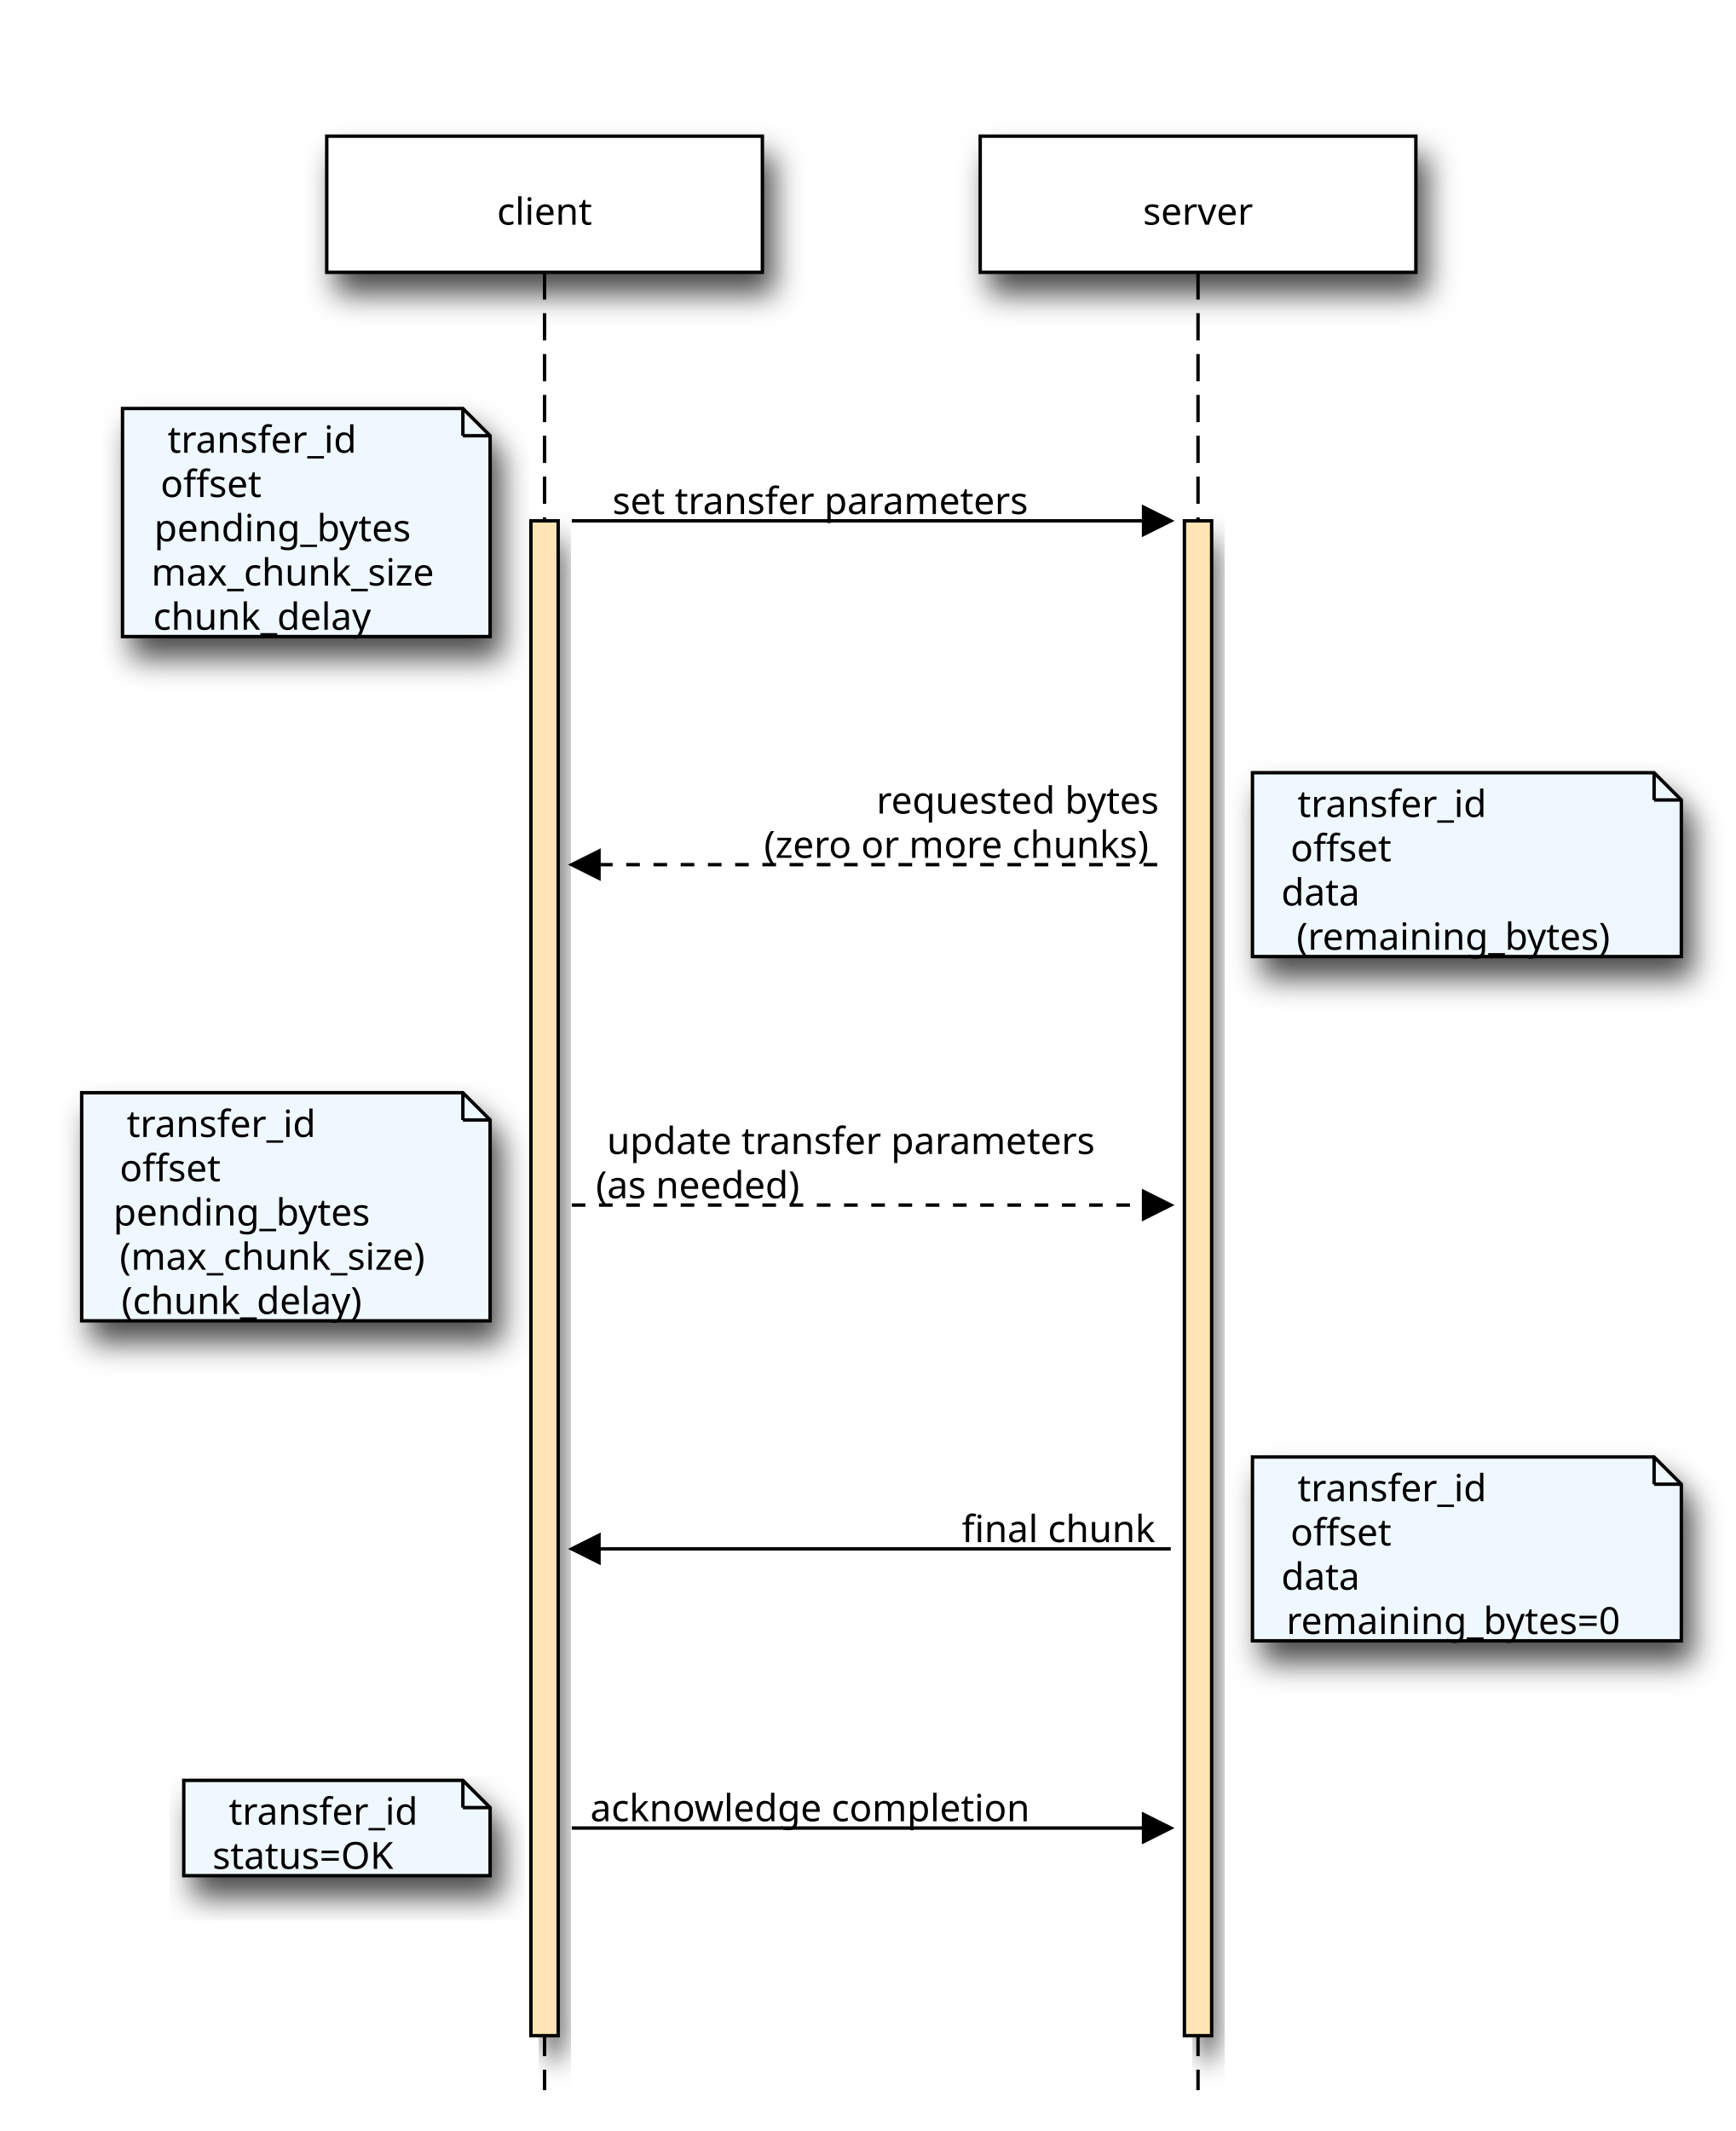
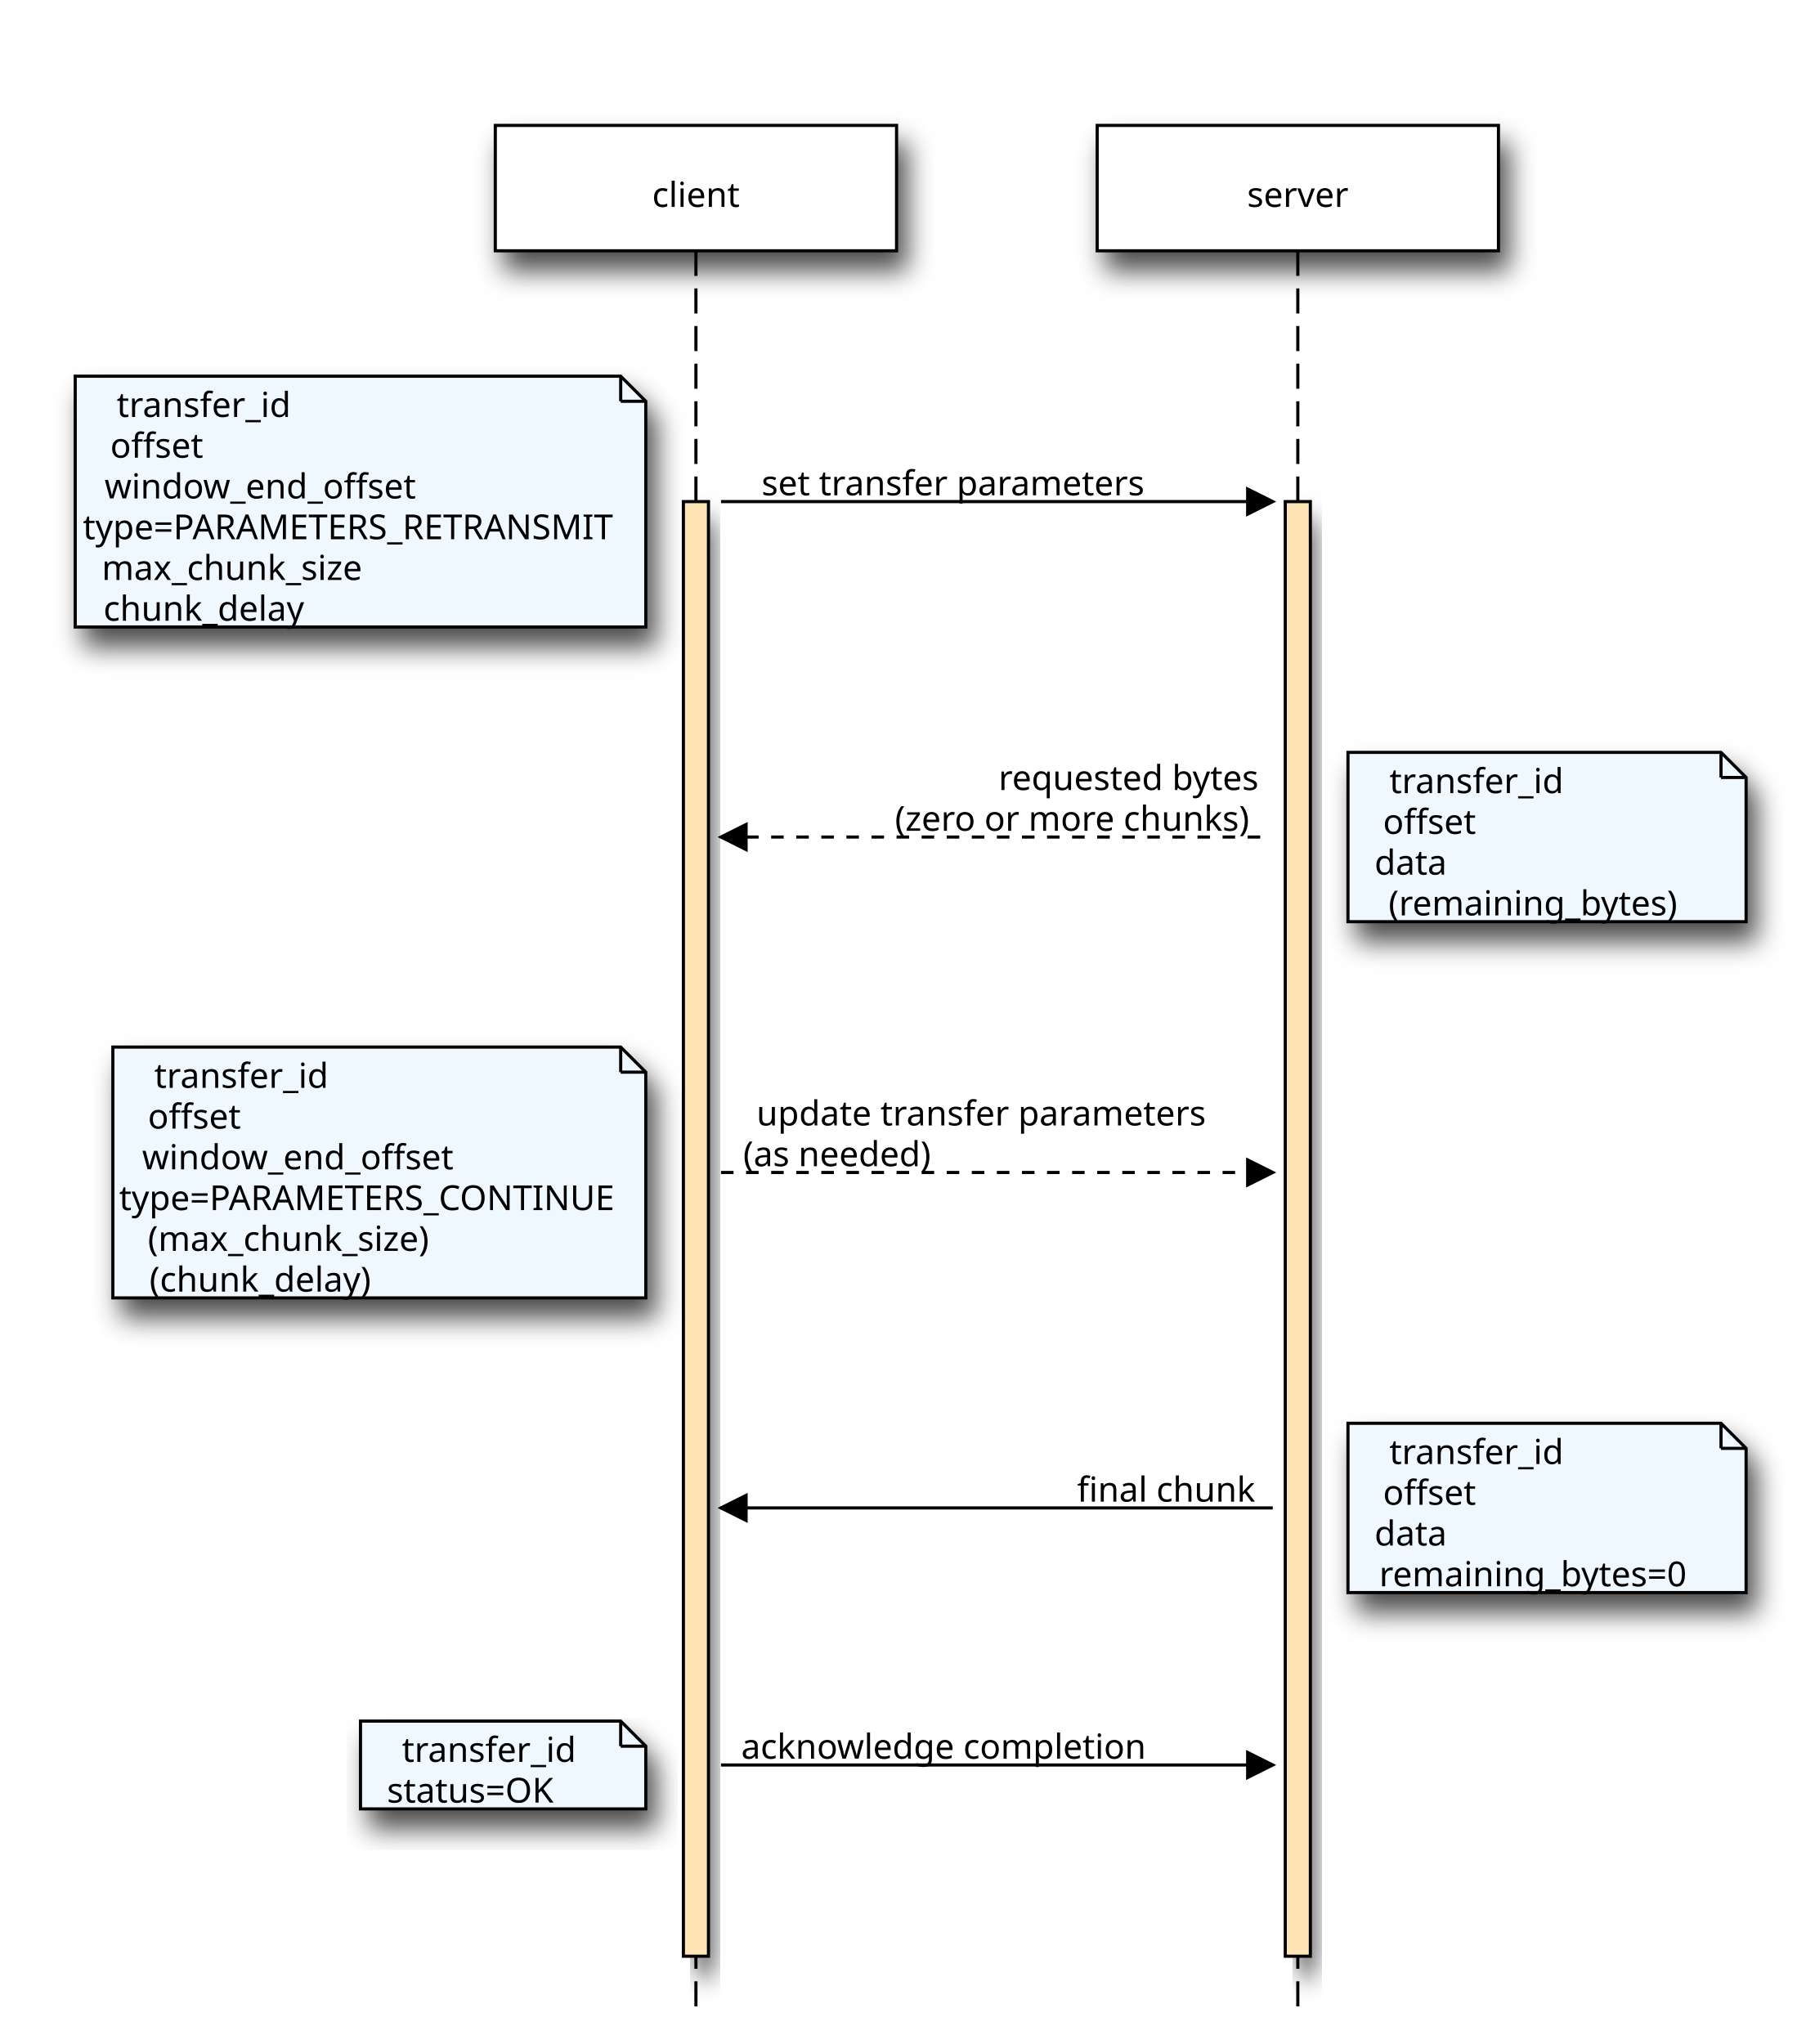
- <svg xmlns="http://www.w3.org/2000/svg" height="688.6" viewBox="0 0 510 626" width="561.0" style="background-color:white">
+ <svg xmlns="http://www.w3.org/2000/svg" height="652" viewBox="0 0 573 652" style="background-color:white">
  <defs id="defs_block">
    <filter height="1.504" id="filter_blur" width="1.157" x="-0.079" y="-0.252">
      <feGaussianBlur id="feGaussianBlur3780" stdDeviation="4.2" />
    </filter>
  </defs>
-   <rect fill="rgb(0,0,0)" height="445" style="filter:url(#filter_blur);opacity:0.7;fill-opacity:1" width="8" x="159" y="159" />
-   <rect fill="rgb(0,0,0)" height="445" style="filter:url(#filter_blur);opacity:0.7;fill-opacity:1" width="8" x="351" y="159" />
-   <polygon fill="rgb(0,0,0)" points="39,126 139,126 147,134 147,193 39,193 39,126" stroke="rgb(0,0,0)" style="filter:url(#filter_blur);opacity:0.7;fill-opacity:1" />
-   <polygon fill="rgb(0,0,0)" points="371,233 489,233 497,241 497,287 371,287 371,233" stroke="rgb(0,0,0)" style="filter:url(#filter_blur);opacity:0.7;fill-opacity:1" />
-   <polygon fill="rgb(0,0,0)" points="27,327 139,327 147,335 147,394 27,394 27,327" stroke="rgb(0,0,0)" style="filter:url(#filter_blur);opacity:0.7;fill-opacity:1" />
-   <polygon fill="rgb(0,0,0)" points="371,434 489,434 497,442 497,488 371,488 371,434" stroke="rgb(0,0,0)" style="filter:url(#filter_blur);opacity:0.7;fill-opacity:1" />
-   <polygon fill="rgb(0,0,0)" points="57,529 139,529 147,537 147,557 57,557 57,529" stroke="rgb(0,0,0)" style="filter:url(#filter_blur);opacity:0.7;fill-opacity:1" />
-   <rect fill="rgb(0,0,0)" height="40" stroke="rgb(0,0,0)" style="filter:url(#filter_blur);opacity:0.7;fill-opacity:1" width="128" x="99" y="46" />
-   <rect fill="rgb(0,0,0)" height="40" stroke="rgb(0,0,0)" style="filter:url(#filter_blur);opacity:0.7;fill-opacity:1" width="128" x="291" y="46" />
-   <path d="M 160 80 L 160 614" fill="none" stroke="rgb(0,0,0)" stroke-dasharray="8 4" />
-   <rect fill="moccasin" height="445" stroke="rgb(0,0,0)" width="8" x="156" y="153" />
-   <path d="M 352 80 L 352 614" fill="none" stroke="rgb(0,0,0)" stroke-dasharray="8 4" />
-   <rect fill="moccasin" height="445" stroke="rgb(0,0,0)" width="8" x="348" y="153" />
-   <rect fill="rgb(255,255,255)" height="40" stroke="rgb(0,0,0)" width="128" x="96" y="40" />
-   <text fill="rgb(0,0,0)" font-family="sans-serif" font-size="11" font-style="normal" font-weight="normal" text-anchor="middle" textLength="36" x="160.0" y="66">client</text>
-   <rect fill="rgb(255,255,255)" height="40" stroke="rgb(0,0,0)" width="128" x="288" y="40" />
-   <text fill="rgb(0,0,0)" font-family="sans-serif" font-size="11" font-style="normal" font-weight="normal" text-anchor="middle" textLength="36" x="352.0" y="66">server</text>
-   <path d="M 168 153 L 344 153" fill="none" stroke="rgb(0,0,0)" />
-   <polygon fill="rgb(0,0,0)" points="336,149 344,153 336,157" stroke="rgb(0,0,0)" />
-   <polygon fill="rgb(240,248,255)" points="36,120 136,120 144,128 144,187 36,187 36,120" stroke="rgb(0,0,0)" />
-   <path d="M 136 120 L 136 128" fill="none" stroke="rgb(0,0,0)" />
-   <path d="M 136 128 L 144 128" fill="none" stroke="rgb(0,0,0)" />
-   <text fill="rgb(0,0,0)" font-family="sans-serif" font-size="11" font-style="normal" font-weight="normal" text-anchor="middle" textLength="66" x="77.0" y="133">transfer_id</text>
-   <text fill="rgb(0,0,0)" font-family="sans-serif" font-size="11" font-style="normal" font-weight="normal" text-anchor="middle" textLength="36" x="62.0" y="146">offset</text>
-   <text fill="rgb(0,0,0)" font-family="sans-serif" font-size="11" font-style="normal" font-weight="normal" text-anchor="middle" textLength="78" x="83.0" y="159">pending_bytes</text>
-   <text fill="rgb(0,0,0)" font-family="sans-serif" font-size="11" font-style="normal" font-weight="normal" text-anchor="middle" textLength="84" x="86.0" y="172">max_chunk_size</text>
-   <text fill="rgb(0,0,0)" font-family="sans-serif" font-size="11" font-style="normal" font-weight="normal" text-anchor="middle" textLength="66" x="77.0" y="185">chunk_delay</text>
-   <path d="M 168 254 L 344 254" fill="none" stroke="rgb(0,0,0)" stroke-dasharray="4" />
-   <polygon fill="rgb(0,0,0)" points="176,250 168,254 176,258" stroke="rgb(0,0,0)" />
-   <polygon fill="rgb(240,248,255)" points="368,227 486,227 494,235 494,281 368,281 368,227" stroke="rgb(0,0,0)" />
-   <path d="M 486 227 L 486 235" fill="none" stroke="rgb(0,0,0)" />
-   <path d="M 486 235 L 494 235" fill="none" stroke="rgb(0,0,0)" />
-   <text fill="rgb(0,0,0)" font-family="sans-serif" font-size="11" font-style="normal" font-weight="normal" text-anchor="middle" textLength="66" x="409.0" y="240">transfer_id</text>
-   <text fill="rgb(0,0,0)" font-family="sans-serif" font-size="11" font-style="normal" font-weight="normal" text-anchor="middle" textLength="36" x="394.0" y="253">offset</text>
-   <text fill="rgb(0,0,0)" font-family="sans-serif" font-size="11" font-style="normal" font-weight="normal" text-anchor="middle" textLength="24" x="388.0" y="266">data</text>
-   <text fill="rgb(0,0,0)" font-family="sans-serif" font-size="11" font-style="normal" font-weight="normal" text-anchor="middle" textLength="102" x="427.0" y="279">(remaining_bytes)</text>
-   <path d="M 168 354 L 344 354" fill="none" stroke="rgb(0,0,0)" stroke-dasharray="4" />
-   <polygon fill="rgb(0,0,0)" points="336,350 344,354 336,358" stroke="rgb(0,0,0)" />
-   <polygon fill="rgb(240,248,255)" points="24,321 136,321 144,329 144,388 24,388 24,321" stroke="rgb(0,0,0)" />
-   <path d="M 136 321 L 136 329" fill="none" stroke="rgb(0,0,0)" />
-   <path d="M 136 329 L 144 329" fill="none" stroke="rgb(0,0,0)" />
-   <text fill="rgb(0,0,0)" font-family="sans-serif" font-size="11" font-style="normal" font-weight="normal" text-anchor="middle" textLength="66" x="65.0" y="334">transfer_id</text>
-   <text fill="rgb(0,0,0)" font-family="sans-serif" font-size="11" font-style="normal" font-weight="normal" text-anchor="middle" textLength="36" x="50.0" y="347">offset</text>
-   <text fill="rgb(0,0,0)" font-family="sans-serif" font-size="11" font-style="normal" font-weight="normal" text-anchor="middle" textLength="78" x="71.0" y="360">pending_bytes</text>
-   <text fill="rgb(0,0,0)" font-family="sans-serif" font-size="11" font-style="normal" font-weight="normal" text-anchor="middle" textLength="96" x="80.0" y="373">(max_chunk_size)</text>
-   <text fill="rgb(0,0,0)" font-family="sans-serif" font-size="11" font-style="normal" font-weight="normal" text-anchor="middle" textLength="78" x="71.0" y="386">(chunk_delay)</text>
-   <path d="M 168 455 L 344 455" fill="none" stroke="rgb(0,0,0)" />
-   <polygon fill="rgb(0,0,0)" points="176,451 168,455 176,459" stroke="rgb(0,0,0)" />
-   <polygon fill="rgb(240,248,255)" points="368,428 486,428 494,436 494,482 368,482 368,428" stroke="rgb(0,0,0)" />
-   <path d="M 486 428 L 486 436" fill="none" stroke="rgb(0,0,0)" />
-   <path d="M 486 436 L 494 436" fill="none" stroke="rgb(0,0,0)" />
-   <text fill="rgb(0,0,0)" font-family="sans-serif" font-size="11" font-style="normal" font-weight="normal" text-anchor="middle" textLength="66" x="409.0" y="441">transfer_id</text>
-   <text fill="rgb(0,0,0)" font-family="sans-serif" font-size="11" font-style="normal" font-weight="normal" text-anchor="middle" textLength="36" x="394.0" y="454">offset</text>
-   <text fill="rgb(0,0,0)" font-family="sans-serif" font-size="11" font-style="normal" font-weight="normal" text-anchor="middle" textLength="24" x="388.0" y="467">data</text>
-   <text fill="rgb(0,0,0)" font-family="sans-serif" font-size="11" font-style="normal" font-weight="normal" text-anchor="middle" textLength="102" x="427.0" y="480">remaining_bytes=0</text>
-   <path d="M 168 537 L 344 537" fill="none" stroke="rgb(0,0,0)" />
-   <polygon fill="rgb(0,0,0)" points="336,533 344,537 336,541" stroke="rgb(0,0,0)" />
-   <polygon fill="rgb(240,248,255)" points="54,523 136,523 144,531 144,551 54,551 54,523" stroke="rgb(0,0,0)" />
-   <path d="M 136 523 L 136 531" fill="none" stroke="rgb(0,0,0)" />
-   <path d="M 136 531 L 144 531" fill="none" stroke="rgb(0,0,0)" />
-   <text fill="rgb(0,0,0)" font-family="sans-serif" font-size="11" font-style="normal" font-weight="normal" text-anchor="middle" textLength="66" x="95.0" y="536">transfer_id</text>
-   <text fill="rgb(0,0,0)" font-family="sans-serif" font-size="11" font-style="normal" font-weight="normal" text-anchor="middle" textLength="54" x="89.0" y="549">status=OK</text>
-   <text fill="rgb(0,0,0)" font-family="sans-serif" font-size="11" font-style="normal" font-weight="normal" text-anchor="middle" textLength="138" x="241.0" y="151">set transfer parameters</text>
-   <text fill="rgb(0,0,0)" font-family="sans-serif" font-size="11" font-style="normal" font-weight="normal" text-anchor="middle" textLength="90" x="299.0" y="239">requested bytes</text>
-   <text fill="rgb(0,0,0)" font-family="sans-serif" font-size="11" font-style="normal" font-weight="normal" text-anchor="middle" textLength="126" x="281.0" y="252">(zero or more chunks)</text>
-   <text fill="rgb(0,0,0)" font-family="sans-serif" font-size="11" font-style="normal" font-weight="normal" text-anchor="middle" textLength="156" x="250.0" y="339">update transfer parameters</text>
-   <text fill="rgb(0,0,0)" font-family="sans-serif" font-size="11" font-style="normal" font-weight="normal" text-anchor="middle" textLength="66" x="205.0" y="352">(as needed)</text>
-   <text fill="rgb(0,0,0)" font-family="sans-serif" font-size="11" font-style="normal" font-weight="normal" text-anchor="middle" textLength="66" x="311.0" y="453">final chunk</text>
-   <text fill="rgb(0,0,0)" font-family="sans-serif" font-size="11" font-style="normal" font-weight="normal" text-anchor="middle" textLength="132" x="238.0" y="535">acknowledge completion</text>
+   <rect fill="rgb(0,0,0)" height="464" style="filter:url(#filter_blur);opacity:0.7;fill-opacity:1" width="8" x="221" y="166" />
+   <rect fill="rgb(0,0,0)" height="464" style="filter:url(#filter_blur);opacity:0.7;fill-opacity:1" width="8" x="413" y="166" />
+   <polygon fill="rgb(0,0,0)" points="27,126 201,126 209,134 209,206 27,206 27,126" stroke="rgb(0,0,0)" style="filter:url(#filter_blur);opacity:0.7;fill-opacity:1" />
+   <polygon fill="rgb(0,0,0)" points="433,246 552,246 560,254 560,300 433,300 433,246" stroke="rgb(0,0,0)" style="filter:url(#filter_blur);opacity:0.7;fill-opacity:1" />
+   <polygon fill="rgb(0,0,0)" points="39,340 201,340 209,348 209,420 39,420 39,340" stroke="rgb(0,0,0)" style="filter:url(#filter_blur);opacity:0.7;fill-opacity:1" />
+   <polygon fill="rgb(0,0,0)" points="433,460 552,460 560,468 560,514 433,514 433,460" stroke="rgb(0,0,0)" style="filter:url(#filter_blur);opacity:0.7;fill-opacity:1" />
+   <polygon fill="rgb(0,0,0)" points="118,555 201,555 209,563 209,583 118,583 118,555" stroke="rgb(0,0,0)" style="filter:url(#filter_blur);opacity:0.7;fill-opacity:1" />
+   <rect fill="rgb(0,0,0)" height="40" stroke="rgb(0,0,0)" style="filter:url(#filter_blur);opacity:0.7;fill-opacity:1" width="128" x="161" y="46" />
+   <rect fill="rgb(0,0,0)" height="40" stroke="rgb(0,0,0)" style="filter:url(#filter_blur);opacity:0.7;fill-opacity:1" width="128" x="353" y="46" />
+   <path d="M 222 80 L 222 640" fill="none" stroke="rgb(0,0,0)" stroke-dasharray="8 4" />
+   <rect fill="moccasin" height="464" stroke="rgb(0,0,0)" width="8" x="218" y="160" />
+   <path d="M 414 80 L 414 640" fill="none" stroke="rgb(0,0,0)" stroke-dasharray="8 4" />
+   <rect fill="moccasin" height="464" stroke="rgb(0,0,0)" width="8" x="410" y="160" />
+   <rect fill="rgb(255,255,255)" height="40" stroke="rgb(0,0,0)" width="128" x="158" y="40" />
+   <text fill="rgb(0,0,0)" font-family="sans-serif" font-size="11" font-style="normal" font-weight="normal" text-anchor="middle" textLength="37" x="222" y="66">client</text>
+   <rect fill="rgb(255,255,255)" height="40" stroke="rgb(0,0,0)" width="128" x="350" y="40" />
+   <text fill="rgb(0,0,0)" font-family="sans-serif" font-size="11" font-style="normal" font-weight="normal" text-anchor="middle" textLength="37" x="414" y="66">server</text>
+   <path d="M 230 160 L 406 160" fill="none" stroke="rgb(0,0,0)" />
+   <polygon fill="rgb(0,0,0)" points="398,156 406,160 398,164" stroke="rgb(0,0,0)" />
+   <polygon fill="rgb(240,248,255)" points="24,120 198,120 206,128 206,200 24,200 24,120" stroke="rgb(0,0,0)" />
+   <path d="M 198 120 L 198 128" fill="none" stroke="rgb(0,0,0)" />
+   <path d="M 198 128 L 206 128" fill="none" stroke="rgb(0,0,0)" />
+   <text fill="rgb(0,0,0)" font-family="sans-serif" font-size="11" font-style="normal" font-weight="normal" text-anchor="middle" textLength="67" x="65" y="133">transfer_id</text>
+   <text fill="rgb(0,0,0)" font-family="sans-serif" font-size="11" font-style="normal" font-weight="normal" text-anchor="middle" textLength="37" x="50" y="146">offset</text>
+   <text fill="rgb(0,0,0)" font-family="sans-serif" font-size="11" font-style="normal" font-weight="normal" text-anchor="middle" textLength="103" x="83" y="159">window_end_offset</text>
+   <text fill="rgb(0,0,0)" font-family="sans-serif" font-size="11" font-style="normal" font-weight="normal" text-anchor="middle" textLength="158" x="111" y="172">type=PARAMETERS_RETRANSMIT</text>
+   <text fill="rgb(0,0,0)" font-family="sans-serif" font-size="11" font-style="normal" font-weight="normal" text-anchor="middle" textLength="85" x="74" y="185">max_chunk_size</text>
+   <text fill="rgb(0,0,0)" font-family="sans-serif" font-size="11" font-style="normal" font-weight="normal" text-anchor="middle" textLength="67" x="65" y="198">chunk_delay</text>
+   <path d="M 230 267 L 406 267" fill="none" stroke="rgb(0,0,0)" stroke-dasharray="4" />
+   <polygon fill="rgb(0,0,0)" points="238,263 230,267 238,271" stroke="rgb(0,0,0)" />
+   <polygon fill="rgb(240,248,255)" points="430,240 549,240 557,248 557,294 430,294 430,240" stroke="rgb(0,0,0)" />
+   <path d="M 549 240 L 549 248" fill="none" stroke="rgb(0,0,0)" />
+   <path d="M 549 248 L 557 248" fill="none" stroke="rgb(0,0,0)" />
+   <text fill="rgb(0,0,0)" font-family="sans-serif" font-size="11" font-style="normal" font-weight="normal" text-anchor="middle" textLength="67" x="471" y="253">transfer_id</text>
+   <text fill="rgb(0,0,0)" font-family="sans-serif" font-size="11" font-style="normal" font-weight="normal" text-anchor="middle" textLength="37" x="456" y="266">offset</text>
+   <text fill="rgb(0,0,0)" font-family="sans-serif" font-size="11" font-style="normal" font-weight="normal" text-anchor="middle" textLength="25" x="450" y="279">data</text>
+   <text fill="rgb(0,0,0)" font-family="sans-serif" font-size="11" font-style="normal" font-weight="normal" text-anchor="middle" textLength="103" x="489" y="292">(remaining_bytes)</text>
+   <path d="M 230 374 L 406 374" fill="none" stroke="rgb(0,0,0)" stroke-dasharray="4" />
+   <polygon fill="rgb(0,0,0)" points="398,370 406,374 398,378" stroke="rgb(0,0,0)" />
+   <polygon fill="rgb(240,248,255)" points="36,334 198,334 206,342 206,414 36,414 36,334" stroke="rgb(0,0,0)" />
+   <path d="M 198 334 L 198 342" fill="none" stroke="rgb(0,0,0)" />
+   <path d="M 198 342 L 206 342" fill="none" stroke="rgb(0,0,0)" />
+   <text fill="rgb(0,0,0)" font-family="sans-serif" font-size="11" font-style="normal" font-weight="normal" text-anchor="middle" textLength="67" x="77" y="347">transfer_id</text>
+   <text fill="rgb(0,0,0)" font-family="sans-serif" font-size="11" font-style="normal" font-weight="normal" text-anchor="middle" textLength="37" x="62" y="360">offset</text>
+   <text fill="rgb(0,0,0)" font-family="sans-serif" font-size="11" font-style="normal" font-weight="normal" text-anchor="middle" textLength="103" x="95" y="373">window_end_offset</text>
+   <text fill="rgb(0,0,0)" font-family="sans-serif" font-size="11" font-style="normal" font-weight="normal" text-anchor="middle" textLength="146" x="117" y="386">type=PARAMETERS_CONTINUE</text>
+   <text fill="rgb(0,0,0)" font-family="sans-serif" font-size="11" font-style="normal" font-weight="normal" text-anchor="middle" textLength="97" x="92" y="399">(max_chunk_size)</text>
+   <text fill="rgb(0,0,0)" font-family="sans-serif" font-size="11" font-style="normal" font-weight="normal" text-anchor="middle" textLength="79" x="83" y="412">(chunk_delay)</text>
+   <path d="M 230 481 L 406 481" fill="none" stroke="rgb(0,0,0)" />
+   <polygon fill="rgb(0,0,0)" points="238,477 230,481 238,485" stroke="rgb(0,0,0)" />
+   <polygon fill="rgb(240,248,255)" points="430,454 549,454 557,462 557,508 430,508 430,454" stroke="rgb(0,0,0)" />
+   <path d="M 549 454 L 549 462" fill="none" stroke="rgb(0,0,0)" />
+   <path d="M 549 462 L 557 462" fill="none" stroke="rgb(0,0,0)" />
+   <text fill="rgb(0,0,0)" font-family="sans-serif" font-size="11" font-style="normal" font-weight="normal" text-anchor="middle" textLength="67" x="471" y="467">transfer_id</text>
+   <text fill="rgb(0,0,0)" font-family="sans-serif" font-size="11" font-style="normal" font-weight="normal" text-anchor="middle" textLength="37" x="456" y="480">offset</text>
+   <text fill="rgb(0,0,0)" font-family="sans-serif" font-size="11" font-style="normal" font-weight="normal" text-anchor="middle" textLength="25" x="450" y="493">data</text>
+   <text fill="rgb(0,0,0)" font-family="sans-serif" font-size="11" font-style="normal" font-weight="normal" text-anchor="middle" textLength="103" x="489" y="506">remaining_bytes=0</text>
+   <path d="M 230 563 L 406 563" fill="none" stroke="rgb(0,0,0)" />
+   <polygon fill="rgb(0,0,0)" points="398,559 406,563 398,567" stroke="rgb(0,0,0)" />
+   <polygon fill="rgb(240,248,255)" points="115,549 198,549 206,557 206,577 115,577 115,549" stroke="rgb(0,0,0)" />
+   <path d="M 198 549 L 198 557" fill="none" stroke="rgb(0,0,0)" />
+   <path d="M 198 557 L 206 557" fill="none" stroke="rgb(0,0,0)" />
+   <text fill="rgb(0,0,0)" font-family="sans-serif" font-size="11" font-style="normal" font-weight="normal" text-anchor="middle" textLength="67" x="156" y="562">transfer_id</text>
+   <text fill="rgb(0,0,0)" font-family="sans-serif" font-size="11" font-style="normal" font-weight="normal" text-anchor="middle" textLength="55" x="150" y="575">status=OK</text>
+   <text fill="rgb(0,0,0)" font-family="sans-serif" font-size="11" font-style="normal" font-weight="normal" text-anchor="middle" textLength="140" x="304" y="158">set transfer parameters</text>
+   <text fill="rgb(0,0,0)" font-family="sans-serif" font-size="11" font-style="normal" font-weight="normal" text-anchor="middle" textLength="91" x="360" y="252">requested bytes</text>
+   <text fill="rgb(0,0,0)" font-family="sans-serif" font-size="11" font-style="normal" font-weight="normal" text-anchor="middle" textLength="128" x="342" y="265">(zero or more chunks)</text>
+   <text fill="rgb(0,0,0)" font-family="sans-serif" font-size="11" font-style="normal" font-weight="normal" text-anchor="middle" textLength="158" x="313" y="359">update transfer parameters</text>
+   <text fill="rgb(0,0,0)" font-family="sans-serif" font-size="11" font-style="normal" font-weight="normal" text-anchor="middle" textLength="67" x="267" y="372">(as needed)</text>
+   <text fill="rgb(0,0,0)" font-family="sans-serif" font-size="11" font-style="normal" font-weight="normal" text-anchor="middle" textLength="67" x="372" y="479">final chunk</text>
+   <text fill="rgb(0,0,0)" font-family="sans-serif" font-size="11" font-style="normal" font-weight="normal" text-anchor="middle" textLength="134" x="301" y="561">acknowledge completion</text>
</svg>
